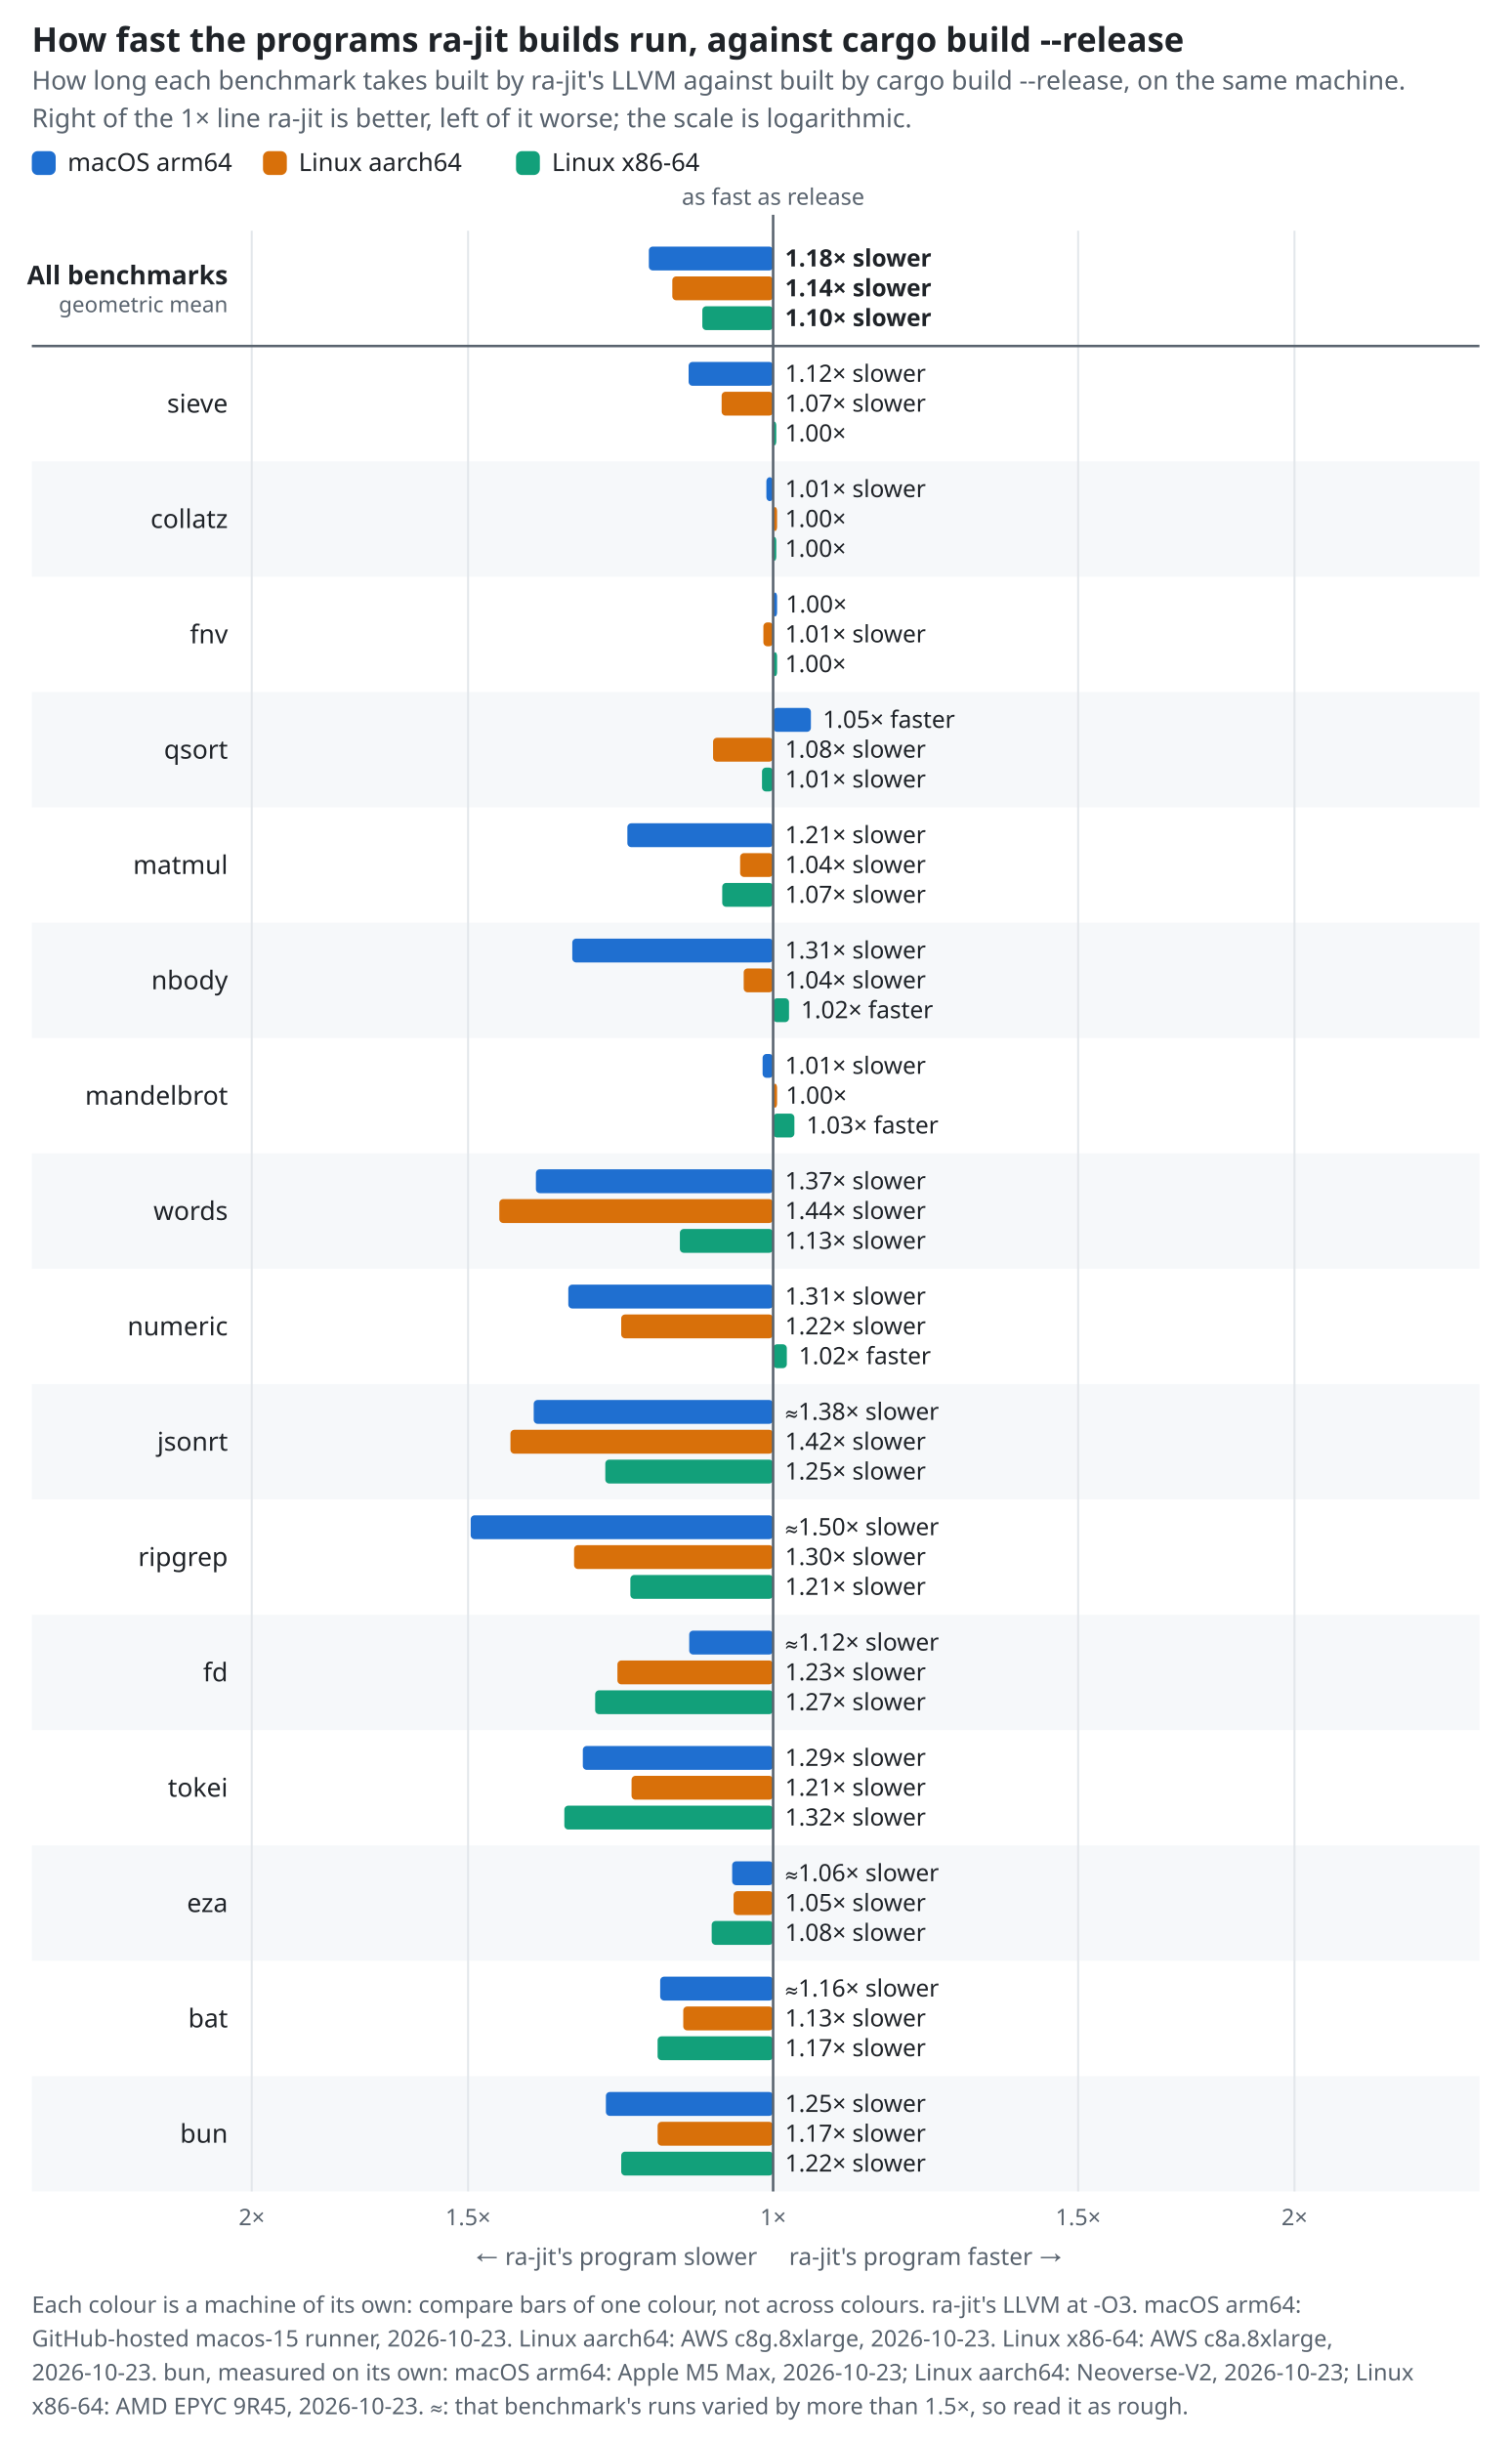
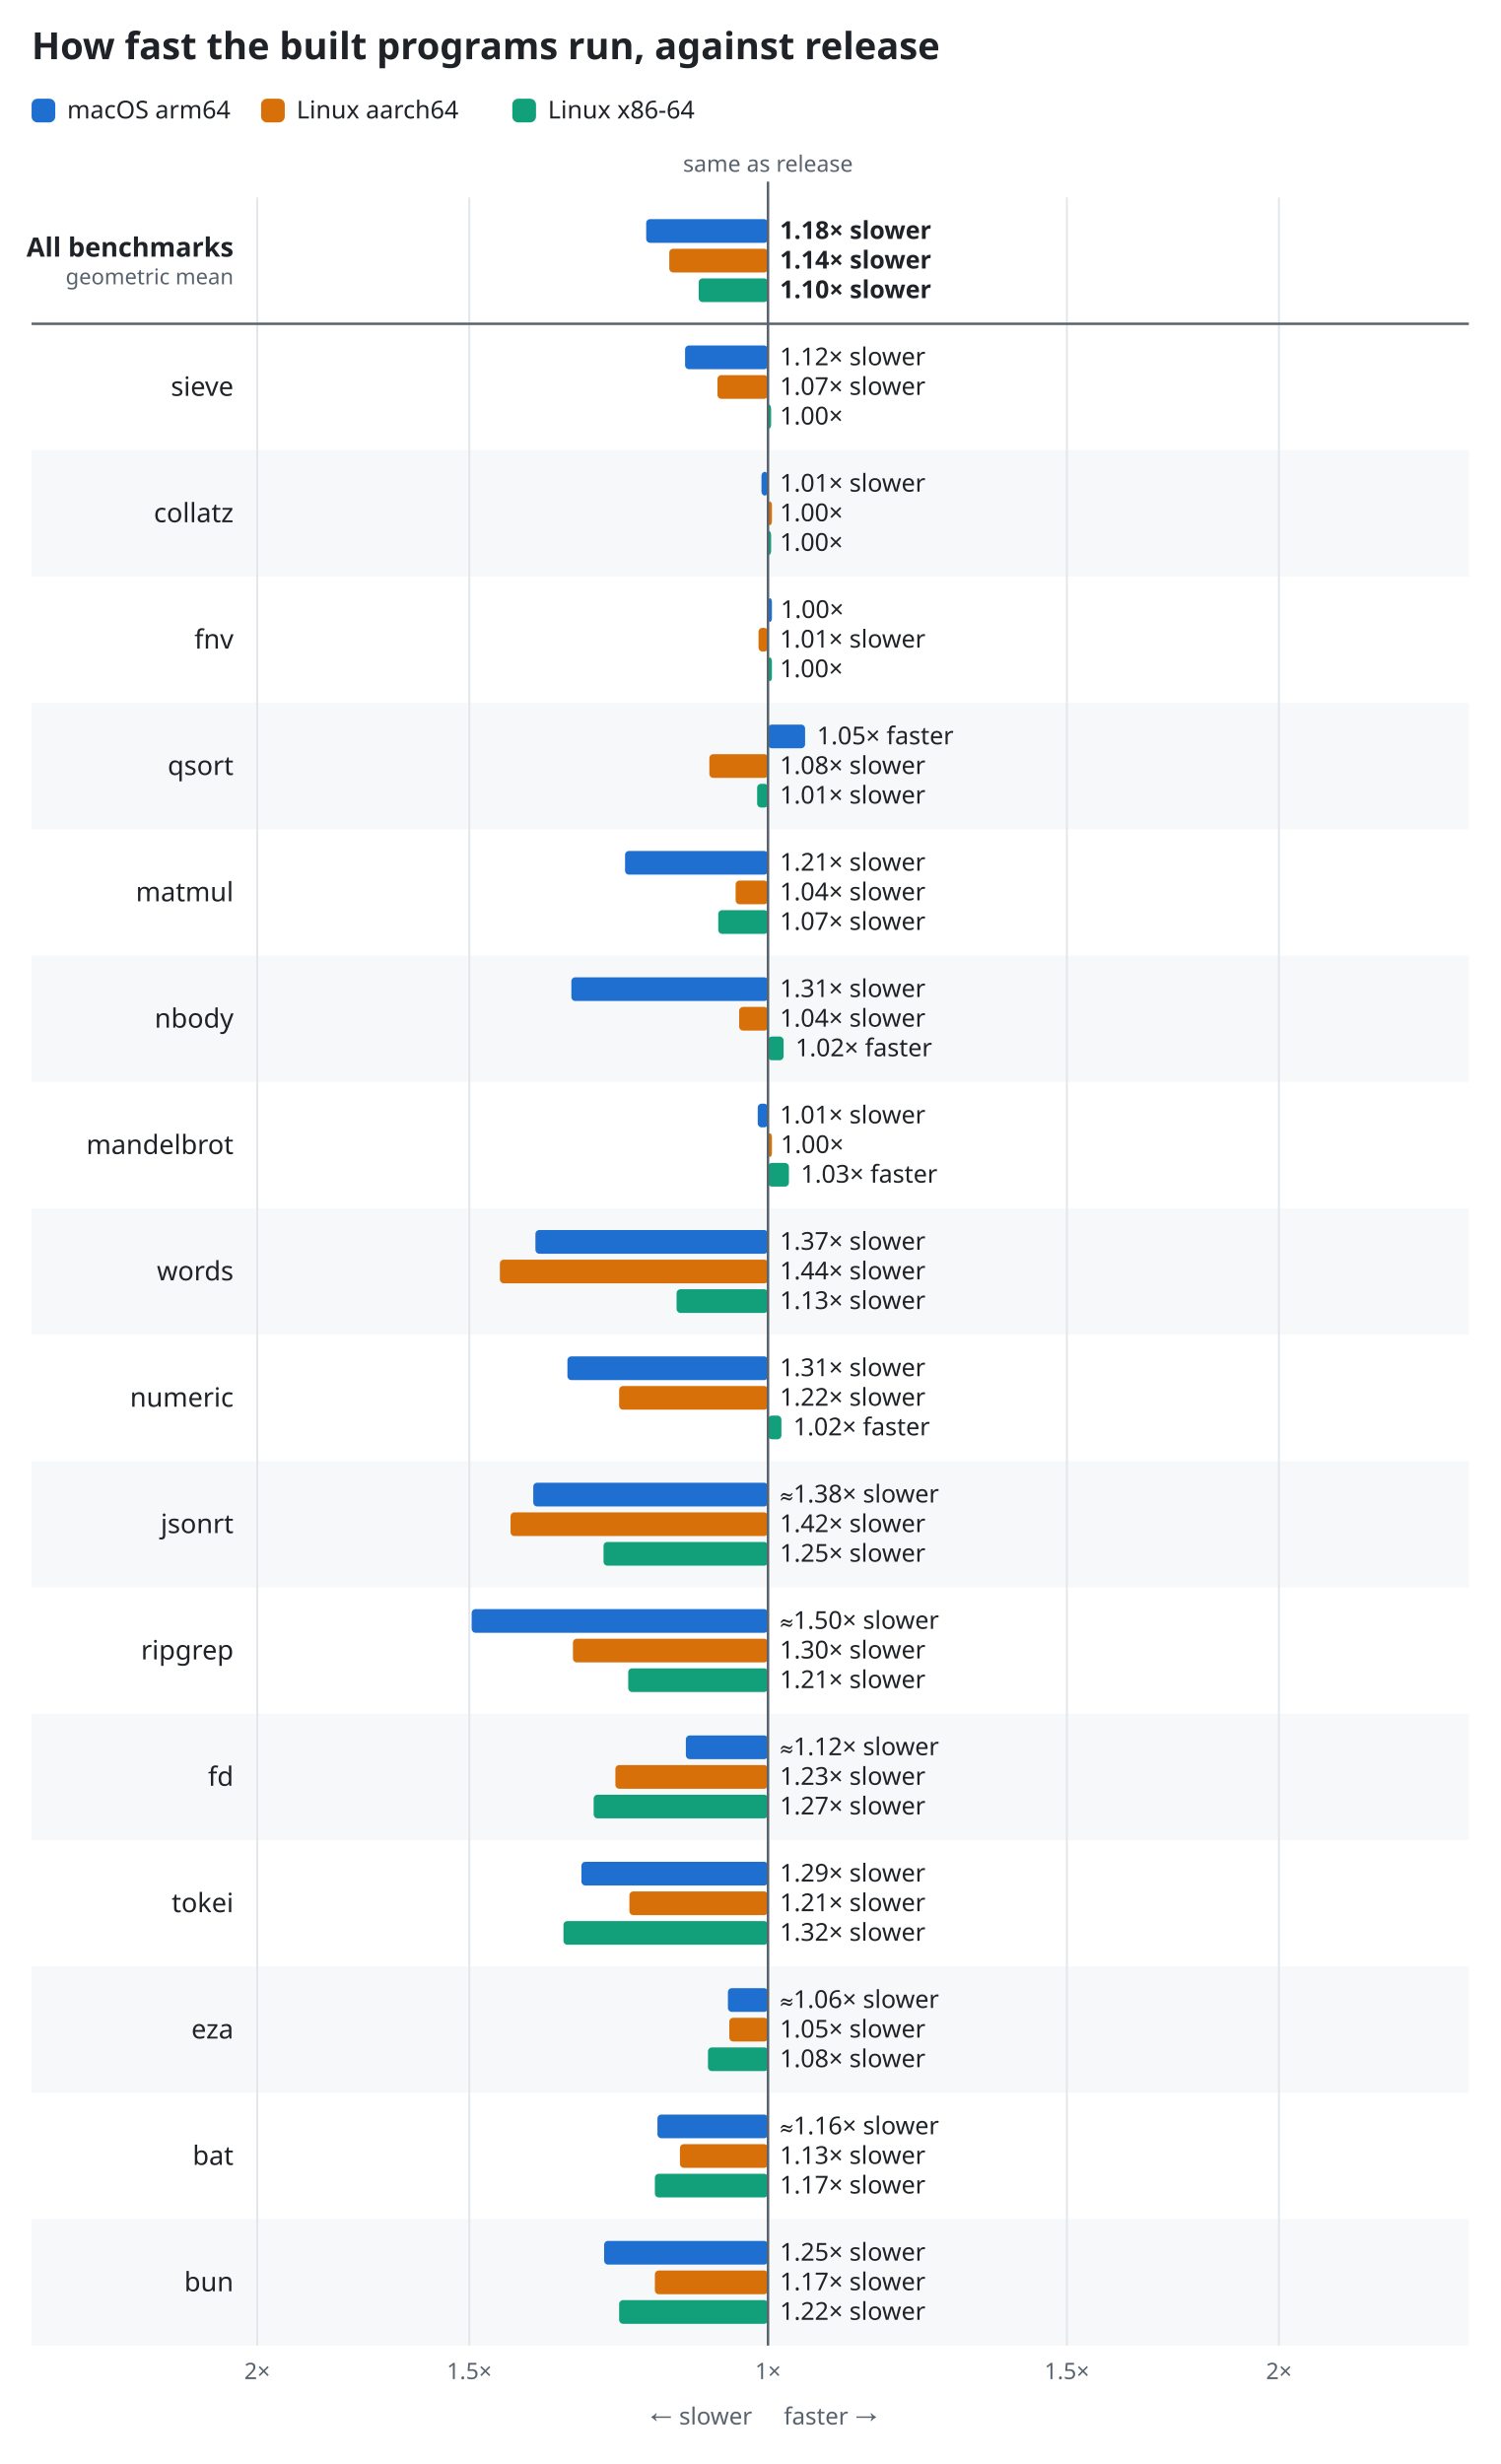
- <svg xmlns="http://www.w3.org/2000/svg" width="760" height="1228" viewBox="0 0 760 1228" role="img" aria-label="How fast the programs ra-jit builds run, against cargo build --release">
+ <svg xmlns="http://www.w3.org/2000/svg" width="760" height="1248" viewBox="0 0 760 1248" role="img" aria-label="How fast the built programs run, against release">
  <style>text{font-family:-apple-system, BlinkMacSystemFont, 'Segoe UI', 'Noto Sans', Helvetica, Arial, sans-serif;fill:#1f2328}.d{fill:#59636e}.b{font-weight:600}.v{font-variant-numeric:tabular-nums}.g{stroke:#e3e7eb}.r{stroke:#59636e;stroke-width:1.25}.z{fill:#f6f8fa}.o{fill:none;stroke-width:1.25}.p0{fill:#1f6fd0}.w0{stroke:#1f6fd0}.p1{fill:#d8700a}.w1{stroke:#d8700a}.p2{fill:#12a07a}.w2{stroke:#12a07a}</style>
-   <text x="16" y="26" font-size="17" class="b">How fast the programs ra-jit builds run, against cargo build --release</text>
-   <text x="16" y="45" font-size="13" class="d">How long each benchmark takes built by ra-jit's LLVM against built by cargo build --release, on the same machine.</text>
-   <text x="16" y="64" font-size="13" class="d">Right of the 1× line ra-jit is better, left of it worse; the scale is logarithmic.</text>
-   <rect x="16" y="76" width="12" height="12" rx="3" class="p0" />
-   <text x="34" y="86" font-size="12.5">macOS arm64</text>
-   <rect x="132.25" y="76" width="12" height="12" rx="3" class="p1" />
-   <text x="150.2" y="86" font-size="12.5">Linux aarch64</text>
-   <rect x="259.5" y="76" width="12" height="12" rx="3" class="p2" />
-   <text x="277.5" y="86" font-size="12.5">Linux x86-64</text>
-   <rect x="16" y="1044" width="728" height="58" class="z" />
-   <rect x="16" y="928" width="728" height="58" class="z" />
-   <rect x="16" y="812" width="728" height="58" class="z" />
-   <rect x="16" y="696" width="728" height="58" class="z" />
-   <rect x="16" y="580" width="728" height="58" class="z" />
-   <rect x="16" y="464" width="728" height="58" class="z" />
-   <rect x="16" y="348" width="728" height="58" class="z" />
-   <rect x="16" y="232" width="728" height="58" class="z" />
-   <line x1="126.6" y1="116" x2="126.6" y2="1102" class="g" />
-   <line x1="235.4" y1="116" x2="235.4" y2="1102" class="g" />
-   <line x1="388.8" y1="116" x2="388.8" y2="1102" class="g" />
-   <line x1="542.2" y1="116" x2="542.2" y2="1102" class="g" />
-   <line x1="651" y1="116" x2="651" y2="1102" class="g" />
-   <line x1="16" y1="174" x2="744" y2="174" class="r" />
-   <rect x="326.3" y="124" width="62.5" height="12" rx="2" class="p0" />
-   <rect x="338.1" y="139" width="50.7" height="12" rx="2" class="p1" />
-   <rect x="353.2" y="154" width="35.6" height="12" rx="2" class="p2" />
-   <rect x="346.3" y="182" width="42.5" height="12" rx="2" class="p0" />
-   <rect x="362.9" y="197" width="25.9" height="12" rx="2" class="p1" />
-   <rect x="388.4" y="212" width="2" height="12" rx="2" class="p2" />
-   <rect x="385.4" y="240" width="3.4" height="12" rx="2" class="p0" />
-   <rect x="388.8" y="255" width="2" height="12" rx="2" class="p1" />
-   <rect x="388.4" y="270" width="2" height="12" rx="2" class="p2" />
-   <rect x="388.8" y="298" width="2" height="12" rx="2" class="p0" />
-   <rect x="383.9" y="313" width="4.9" height="12" rx="2" class="p1" />
-   <rect x="388.8" y="328" width="2" height="12" rx="2" class="p2" />
-   <rect x="388.8" y="356" width="19" height="12" rx="2" class="p0" />
-   <rect x="358.6" y="371" width="30.2" height="12" rx="2" class="p1" />
-   <rect x="383.2" y="386" width="5.6" height="12" rx="2" class="p2" />
-   <rect x="315.5" y="414" width="73.3" height="12" rx="2" class="p0" />
-   <rect x="372.2" y="429" width="16.6" height="12" rx="2" class="p1" />
-   <rect x="363.2" y="444" width="25.6" height="12" rx="2" class="p2" />
-   <rect x="287.8" y="472" width="101" height="12" rx="2" class="p0" />
-   <rect x="374" y="487" width="14.8" height="12" rx="2" class="p1" />
-   <rect x="388.8" y="502" width="8" height="12" rx="2" class="p2" />
-   <rect x="383.5" y="530" width="5.3" height="12" rx="2" class="p0" />
-   <rect x="388.8" y="545" width="2" height="12" rx="2" class="p1" />
-   <rect x="388.8" y="560" width="10.7" height="12" rx="2" class="p2" />
-   <rect x="269.5" y="588" width="119.3" height="12" rx="2" class="p0" />
-   <rect x="251.1" y="603" width="137.7" height="12" rx="2" class="p1" />
-   <rect x="341.9" y="618" width="46.9" height="12" rx="2" class="p2" />
-   <rect x="285.8" y="646" width="103" height="12" rx="2" class="p0" />
-   <rect x="312.4" y="661" width="76.4" height="12" rx="2" class="p1" />
-   <rect x="388.8" y="676" width="6.9" height="12" rx="2" class="p2" />
-   <rect x="268.4" y="704" width="120.4" height="12" rx="2" class="p0" />
-   <rect x="256.7" y="719" width="132.1" height="12" rx="2" class="p1" />
-   <rect x="304.4" y="734" width="84.4" height="12" rx="2" class="p2" />
-   <rect x="236.7" y="762" width="152.1" height="12" rx="2" class="p0" />
-   <rect x="288.7" y="777" width="100.1" height="12" rx="2" class="p1" />
-   <rect x="317" y="792" width="71.8" height="12" rx="2" class="p2" />
-   <rect x="346.6" y="820" width="42.2" height="12" rx="2" class="p0" />
-   <rect x="310.5" y="835" width="78.3" height="12" rx="2" class="p1" />
-   <rect x="299.3" y="850" width="89.5" height="12" rx="2" class="p2" />
-   <rect x="293.1" y="878" width="95.7" height="12" rx="2" class="p0" />
-   <rect x="317.6" y="893" width="71.2" height="12" rx="2" class="p1" />
-   <rect x="283.8" y="908" width="105" height="12" rx="2" class="p2" />
-   <rect x="368.2" y="936" width="20.6" height="12" rx="2" class="p0" />
-   <rect x="368.9" y="951" width="19.9" height="12" rx="2" class="p1" />
-   <rect x="357.9" y="966" width="30.9" height="12" rx="2" class="p2" />
-   <rect x="332" y="994" width="56.8" height="12" rx="2" class="p0" />
-   <rect x="343.6" y="1009" width="45.2" height="12" rx="2" class="p1" />
-   <rect x="330.7" y="1024" width="58.1" height="12" rx="2" class="p2" />
-   <rect x="304.7" y="1052" width="84.1" height="12" rx="2" class="p0" />
-   <rect x="330.7" y="1067" width="58.1" height="12" rx="2" class="p1" />
-   <rect x="312.4" y="1082" width="76.4" height="12" rx="2" class="p2" />
-   <line x1="388.8" y1="108" x2="388.8" y2="1102" class="r" />
-   <text x="126.6" y="1119" font-size="11.5" text-anchor="middle" class="d v">2×</text>
-   <text x="235.4" y="1119" font-size="11.5" text-anchor="middle" class="d v">1.5×</text>
-   <text x="388.8" y="1119" font-size="11.5" text-anchor="middle" class="d v">1×</text>
-   <text x="542.2" y="1119" font-size="11.5" text-anchor="middle" class="d v">1.5×</text>
-   <text x="651" y="1119" font-size="11.5" text-anchor="middle" class="d v">2×</text>
-   <text x="114.6" y="143" font-size="13" text-anchor="end" class="b">All benchmarks</text>
-   <text x="114.6" y="157" font-size="11" text-anchor="end" class="d">geometric mean</text>
-   <text x="394.8" y="134" font-size="12" class="v b">1.18× slower</text>
-   <text x="394.8" y="149" font-size="12" class="v b">1.14× slower</text>
-   <text x="394.8" y="164" font-size="12" class="v b">1.10× slower</text>
-   <text x="114.6" y="207.5" font-size="13" text-anchor="end">sieve</text>
-   <text x="394.8" y="192" font-size="12" class="v">1.12× slower</text>
-   <text x="394.8" y="207" font-size="12" class="v">1.07× slower</text>
-   <text x="394.8" y="222" font-size="12" class="v">1.00×</text>
-   <text x="114.6" y="265.5" font-size="13" text-anchor="end">collatz</text>
-   <text x="394.8" y="250" font-size="12" class="v">1.01× slower</text>
-   <text x="394.8" y="265" font-size="12" class="v">1.00×</text>
-   <text x="394.8" y="280" font-size="12" class="v">1.00×</text>
-   <text x="114.6" y="323.5" font-size="13" text-anchor="end">fnv</text>
-   <text x="395.2" y="308" font-size="12" class="v">1.00×</text>
-   <text x="394.8" y="323" font-size="12" class="v">1.01× slower</text>
-   <text x="394.8" y="338" font-size="12" class="v">1.00×</text>
-   <text x="114.6" y="381.5" font-size="13" text-anchor="end">qsort</text>
-   <text x="413.8" y="366" font-size="12" class="v">1.05× faster</text>
-   <text x="394.8" y="381" font-size="12" class="v">1.08× slower</text>
-   <text x="394.8" y="396" font-size="12" class="v">1.01× slower</text>
-   <text x="114.6" y="439.5" font-size="13" text-anchor="end">matmul</text>
-   <text x="394.8" y="424" font-size="12" class="v">1.21× slower</text>
-   <text x="394.8" y="439" font-size="12" class="v">1.04× slower</text>
-   <text x="394.8" y="454" font-size="12" class="v">1.07× slower</text>
-   <text x="114.6" y="497.5" font-size="13" text-anchor="end">nbody</text>
-   <text x="394.8" y="482" font-size="12" class="v">1.31× slower</text>
-   <text x="394.8" y="497" font-size="12" class="v">1.04× slower</text>
-   <text x="402.8" y="512" font-size="12" class="v">1.02× faster</text>
-   <text x="114.6" y="555.5" font-size="13" text-anchor="end">mandelbrot</text>
-   <text x="394.8" y="540" font-size="12" class="v">1.01× slower</text>
-   <text x="395.2" y="555" font-size="12" class="v">1.00×</text>
-   <text x="405.5" y="570" font-size="12" class="v">1.03× faster</text>
-   <text x="114.6" y="613.5" font-size="13" text-anchor="end">words</text>
-   <text x="394.8" y="598" font-size="12" class="v">1.37× slower</text>
-   <text x="394.8" y="613" font-size="12" class="v">1.44× slower</text>
-   <text x="394.8" y="628" font-size="12" class="v">1.13× slower</text>
-   <text x="114.6" y="671.5" font-size="13" text-anchor="end">numeric</text>
-   <text x="394.8" y="656" font-size="12" class="v">1.31× slower</text>
-   <text x="394.8" y="671" font-size="12" class="v">1.22× slower</text>
-   <text x="401.7" y="686" font-size="12" class="v">1.02× faster</text>
-   <text x="114.6" y="729.5" font-size="13" text-anchor="end">jsonrt</text>
-   <text x="394.8" y="714" font-size="12" class="v">≈1.38× slower</text>
-   <text x="394.8" y="729" font-size="12" class="v">1.42× slower</text>
-   <text x="394.8" y="744" font-size="12" class="v">1.25× slower</text>
-   <text x="114.6" y="787.5" font-size="13" text-anchor="end">ripgrep</text>
-   <text x="394.8" y="772" font-size="12" class="v">≈1.50× slower</text>
-   <text x="394.8" y="787" font-size="12" class="v">1.30× slower</text>
-   <text x="394.8" y="802" font-size="12" class="v">1.21× slower</text>
-   <text x="114.6" y="845.5" font-size="13" text-anchor="end">fd</text>
-   <text x="394.8" y="830" font-size="12" class="v">≈1.12× slower</text>
-   <text x="394.8" y="845" font-size="12" class="v">1.23× slower</text>
-   <text x="394.8" y="860" font-size="12" class="v">1.27× slower</text>
-   <text x="114.6" y="903.5" font-size="13" text-anchor="end">tokei</text>
-   <text x="394.8" y="888" font-size="12" class="v">1.29× slower</text>
-   <text x="394.8" y="903" font-size="12" class="v">1.21× slower</text>
-   <text x="394.8" y="918" font-size="12" class="v">1.32× slower</text>
-   <text x="114.6" y="961.5" font-size="13" text-anchor="end">eza</text>
-   <text x="394.8" y="946" font-size="12" class="v">≈1.06× slower</text>
-   <text x="394.8" y="961" font-size="12" class="v">1.05× slower</text>
-   <text x="394.8" y="976" font-size="12" class="v">1.08× slower</text>
-   <text x="114.6" y="1019.5" font-size="13" text-anchor="end">bat</text>
-   <text x="394.8" y="1004" font-size="12" class="v">≈1.16× slower</text>
-   <text x="394.8" y="1019" font-size="12" class="v">1.13× slower</text>
-   <text x="394.8" y="1034" font-size="12" class="v">1.17× slower</text>
-   <text x="114.6" y="1077.5" font-size="13" text-anchor="end">bun</text>
-   <text x="394.8" y="1062" font-size="12" class="v">1.25× slower</text>
-   <text x="394.8" y="1077" font-size="12" class="v">1.17× slower</text>
-   <text x="394.8" y="1092" font-size="12" class="v">1.22× slower</text>
-   <text x="388.8" y="103" font-size="11.5" text-anchor="middle" class="d">as fast as release</text>
-   <text x="380.8" y="1139" font-size="12" text-anchor="end" class="d">← ra-jit's program slower</text>
-   <text x="396.8" y="1139" font-size="12" class="d">ra-jit's program faster →</text>
-   <text x="16" y="1163" font-size="11.5" class="d">Each colour is a machine of its own: compare bars of one colour, not across colours. ra-jit's LLVM at -O3. macOS arm64:</text>
-   <text x="16" y="1180" font-size="11.5" class="d">GitHub-hosted macos-15 runner, 2026-10-23. Linux aarch64: AWS c8g.8xlarge, 2026-10-23. Linux x86-64: AWS c8a.8xlarge,</text>
-   <text x="16" y="1197" font-size="11.5" class="d">2026-10-23. bun, measured on its own: macOS arm64: Apple M5 Max, 2026-10-23; Linux aarch64: Neoverse-V2, 2026-10-23; Linux</text>
-   <text x="16" y="1214" font-size="11.5" class="d">x86-64: AMD EPYC 9R45, 2026-10-23. ≈: that benchmark's runs varied by more than 1.5×, so read it as rough.</text>
+   <text x="16" y="30" font-size="19" class="b">How fast the built programs run, against release</text>
+   <rect x="16" y="50" width="12" height="12" rx="3" class="p0" />
+   <text x="34" y="60" font-size="12.5">macOS arm64</text>
+   <rect x="132.25" y="50" width="12" height="12" rx="3" class="p1" />
+   <text x="150.2" y="60" font-size="12.5">Linux aarch64</text>
+   <rect x="259.5" y="50" width="12" height="12" rx="3" class="p2" />
+   <text x="277.5" y="60" font-size="12.5">Linux x86-64</text>
+   <rect x="16" y="1124" width="728" height="64" class="z" />
+   <rect x="16" y="996" width="728" height="64" class="z" />
+   <rect x="16" y="868" width="728" height="64" class="z" />
+   <rect x="16" y="740" width="728" height="64" class="z" />
+   <rect x="16" y="612" width="728" height="64" class="z" />
+   <rect x="16" y="484" width="728" height="64" class="z" />
+   <rect x="16" y="356" width="728" height="64" class="z" />
+   <rect x="16" y="228" width="728" height="64" class="z" />
+   <line x1="130.3" y1="100" x2="130.3" y2="1188" class="g" />
+   <line x1="237.7" y1="100" x2="237.7" y2="1188" class="g" />
+   <line x1="389" y1="100" x2="389" y2="1188" class="g" />
+   <line x1="540.4" y1="100" x2="540.4" y2="1188" class="g" />
+   <line x1="647.8" y1="100" x2="647.8" y2="1188" class="g" />
+   <line x1="16" y1="164" x2="744" y2="164" class="r" />
+   <rect x="327.3" y="111" width="61.7" height="12" rx="2" class="p0" />
+   <rect x="339" y="126" width="50" height="12" rx="2" class="p1" />
+   <rect x="353.9" y="141" width="35.1" height="12" rx="2" class="p2" />
+   <rect x="347" y="175" width="42" height="12" rx="2" class="p0" />
+   <rect x="363.4" y="190" width="25.6" height="12" rx="2" class="p1" />
+   <rect x="388.6" y="205" width="2" height="12" rx="2" class="p2" />
+   <rect x="385.7" y="239" width="3.3" height="12" rx="2" class="p0" />
+   <rect x="389" y="254" width="2" height="12" rx="2" class="p1" />
+   <rect x="388.6" y="269" width="2" height="12" rx="2" class="p2" />
+   <rect x="389" y="303" width="2" height="12" rx="2" class="p0" />
+   <rect x="384.2" y="318" width="4.8" height="12" rx="2" class="p1" />
+   <rect x="389" y="333" width="2" height="12" rx="2" class="p2" />
+   <rect x="389" y="367" width="18.8" height="12" rx="2" class="p0" />
+   <rect x="359.3" y="382" width="29.8" height="12" rx="2" class="p1" />
+   <rect x="383.5" y="397" width="5.6" height="12" rx="2" class="p2" />
+   <rect x="316.6" y="431" width="72.4" height="12" rx="2" class="p0" />
+   <rect x="372.6" y="446" width="16.4" height="12" rx="2" class="p1" />
+   <rect x="363.8" y="461" width="25.3" height="12" rx="2" class="p2" />
+   <rect x="289.4" y="495" width="99.7" height="12" rx="2" class="p0" />
+   <rect x="374.4" y="510" width="14.6" height="12" rx="2" class="p1" />
+   <rect x="389" y="525" width="7.9" height="12" rx="2" class="p2" />
+   <rect x="383.8" y="559" width="5.2" height="12" rx="2" class="p0" />
+   <rect x="389" y="574" width="2" height="12" rx="2" class="p1" />
+   <rect x="389" y="589" width="10.6" height="12" rx="2" class="p2" />
+   <rect x="271.2" y="623" width="117.8" height="12" rx="2" class="p0" />
+   <rect x="253.2" y="638" width="135.9" height="12" rx="2" class="p1" />
+   <rect x="342.7" y="653" width="46.3" height="12" rx="2" class="p2" />
+   <rect x="287.4" y="687" width="101.6" height="12" rx="2" class="p0" />
+   <rect x="313.6" y="702" width="75.4" height="12" rx="2" class="p1" />
+   <rect x="389" y="717" width="6.8" height="12" rx="2" class="p2" />
+   <rect x="270.1" y="751" width="118.9" height="12" rx="2" class="p0" />
+   <rect x="258.6" y="766" width="130.4" height="12" rx="2" class="p1" />
+   <rect x="305.7" y="781" width="83.3" height="12" rx="2" class="p2" />
+   <rect x="238.9" y="815" width="150.1" height="12" rx="2" class="p0" />
+   <rect x="290.2" y="830" width="98.8" height="12" rx="2" class="p1" />
+   <rect x="318.2" y="845" width="70.8" height="12" rx="2" class="p2" />
+   <rect x="347.4" y="879" width="41.6" height="12" rx="2" class="p0" />
+   <rect x="311.7" y="894" width="77.3" height="12" rx="2" class="p1" />
+   <rect x="300.7" y="909" width="88.3" height="12" rx="2" class="p2" />
+   <rect x="294.5" y="943" width="94.5" height="12" rx="2" class="p0" />
+   <rect x="318.8" y="958" width="70.2" height="12" rx="2" class="p1" />
+   <rect x="285.4" y="973" width="103.6" height="12" rx="2" class="p2" />
+   <rect x="368.7" y="1007" width="20.3" height="12" rx="2" class="p0" />
+   <rect x="369.4" y="1022" width="19.6" height="12" rx="2" class="p1" />
+   <rect x="358.6" y="1037" width="30.5" height="12" rx="2" class="p2" />
+   <rect x="333" y="1071" width="56" height="12" rx="2" class="p0" />
+   <rect x="344.4" y="1086" width="44.6" height="12" rx="2" class="p1" />
+   <rect x="331.7" y="1101" width="57.3" height="12" rx="2" class="p2" />
+   <rect x="306" y="1135" width="83" height="12" rx="2" class="p0" />
+   <rect x="331.7" y="1150" width="57.3" height="12" rx="2" class="p1" />
+   <rect x="313.6" y="1165" width="75.4" height="12" rx="2" class="p2" />
+   <line x1="389" y1="92" x2="389" y2="1188" class="r" />
+   <text x="130.3" y="1205" font-size="11.5" text-anchor="middle" class="d v">2×</text>
+   <text x="237.7" y="1205" font-size="11.5" text-anchor="middle" class="d v">1.5×</text>
+   <text x="389" y="1205" font-size="11.5" text-anchor="middle" class="d v">1×</text>
+   <text x="540.4" y="1205" font-size="11.5" text-anchor="middle" class="d v">1.5×</text>
+   <text x="647.8" y="1205" font-size="11.5" text-anchor="middle" class="d v">2×</text>
+   <text x="118.3" y="130" font-size="13.5" text-anchor="end" class="b">All benchmarks</text>
+   <text x="118.3" y="144" font-size="11" text-anchor="end" class="d">geometric mean</text>
+   <text x="395" y="121" font-size="12.5" class="v b">1.18× slower</text>
+   <text x="395" y="136" font-size="12.5" class="v b">1.14× slower</text>
+   <text x="395" y="151" font-size="12.5" class="v b">1.10× slower</text>
+   <text x="118.3" y="200.5" font-size="13.5" text-anchor="end">sieve</text>
+   <text x="395" y="185" font-size="12.5" class="v">1.12× slower</text>
+   <text x="395" y="200" font-size="12.5" class="v">1.07× slower</text>
+   <text x="395" y="215" font-size="12.5" class="v">1.00×</text>
+   <text x="118.3" y="264.5" font-size="13.5" text-anchor="end">collatz</text>
+   <text x="395" y="249" font-size="12.5" class="v">1.01× slower</text>
+   <text x="395" y="264" font-size="12.5" class="v">1.00×</text>
+   <text x="395" y="279" font-size="12.5" class="v">1.00×</text>
+   <text x="118.3" y="328.5" font-size="13.5" text-anchor="end">fnv</text>
+   <text x="395.4" y="313" font-size="12.5" class="v">1.00×</text>
+   <text x="395" y="328" font-size="12.5" class="v">1.01× slower</text>
+   <text x="395" y="343" font-size="12.5" class="v">1.00×</text>
+   <text x="118.3" y="392.5" font-size="13.5" text-anchor="end">qsort</text>
+   <text x="413.8" y="377" font-size="12.5" class="v">1.05× faster</text>
+   <text x="395" y="392" font-size="12.5" class="v">1.08× slower</text>
+   <text x="395" y="407" font-size="12.5" class="v">1.01× slower</text>
+   <text x="118.3" y="456.5" font-size="13.5" text-anchor="end">matmul</text>
+   <text x="395" y="441" font-size="12.5" class="v">1.21× slower</text>
+   <text x="395" y="456" font-size="12.5" class="v">1.04× slower</text>
+   <text x="395" y="471" font-size="12.5" class="v">1.07× slower</text>
+   <text x="118.3" y="520.5" font-size="13.5" text-anchor="end">nbody</text>
+   <text x="395" y="505" font-size="12.5" class="v">1.31× slower</text>
+   <text x="395" y="520" font-size="12.5" class="v">1.04× slower</text>
+   <text x="402.9" y="535" font-size="12.5" class="v">1.02× faster</text>
+   <text x="118.3" y="584.5" font-size="13.5" text-anchor="end">mandelbrot</text>
+   <text x="395" y="569" font-size="12.5" class="v">1.01× slower</text>
+   <text x="395.4" y="584" font-size="12.5" class="v">1.00×</text>
+   <text x="405.6" y="599" font-size="12.5" class="v">1.03× faster</text>
+   <text x="118.3" y="648.5" font-size="13.5" text-anchor="end">words</text>
+   <text x="395" y="633" font-size="12.5" class="v">1.37× slower</text>
+   <text x="395" y="648" font-size="12.5" class="v">1.44× slower</text>
+   <text x="395" y="663" font-size="12.5" class="v">1.13× slower</text>
+   <text x="118.3" y="712.5" font-size="13.5" text-anchor="end">numeric</text>
+   <text x="395" y="697" font-size="12.5" class="v">1.31× slower</text>
+   <text x="395" y="712" font-size="12.5" class="v">1.22× slower</text>
+   <text x="401.8" y="727" font-size="12.5" class="v">1.02× faster</text>
+   <text x="118.3" y="776.5" font-size="13.5" text-anchor="end">jsonrt</text>
+   <text x="395" y="761" font-size="12.5" class="v">≈1.38× slower</text>
+   <text x="395" y="776" font-size="12.5" class="v">1.42× slower</text>
+   <text x="395" y="791" font-size="12.5" class="v">1.25× slower</text>
+   <text x="118.3" y="840.5" font-size="13.5" text-anchor="end">ripgrep</text>
+   <text x="395" y="825" font-size="12.5" class="v">≈1.50× slower</text>
+   <text x="395" y="840" font-size="12.5" class="v">1.30× slower</text>
+   <text x="395" y="855" font-size="12.5" class="v">1.21× slower</text>
+   <text x="118.3" y="904.5" font-size="13.5" text-anchor="end">fd</text>
+   <text x="395" y="889" font-size="12.5" class="v">≈1.12× slower</text>
+   <text x="395" y="904" font-size="12.5" class="v">1.23× slower</text>
+   <text x="395" y="919" font-size="12.5" class="v">1.27× slower</text>
+   <text x="118.3" y="968.5" font-size="13.5" text-anchor="end">tokei</text>
+   <text x="395" y="953" font-size="12.5" class="v">1.29× slower</text>
+   <text x="395" y="968" font-size="12.5" class="v">1.21× slower</text>
+   <text x="395" y="983" font-size="12.5" class="v">1.32× slower</text>
+   <text x="118.3" y="1032.5" font-size="13.5" text-anchor="end">eza</text>
+   <text x="395" y="1017" font-size="12.5" class="v">≈1.06× slower</text>
+   <text x="395" y="1032" font-size="12.5" class="v">1.05× slower</text>
+   <text x="395" y="1047" font-size="12.5" class="v">1.08× slower</text>
+   <text x="118.3" y="1096.5" font-size="13.5" text-anchor="end">bat</text>
+   <text x="395" y="1081" font-size="12.5" class="v">≈1.16× slower</text>
+   <text x="395" y="1096" font-size="12.5" class="v">1.13× slower</text>
+   <text x="395" y="1111" font-size="12.5" class="v">1.17× slower</text>
+   <text x="118.3" y="1160.5" font-size="13.5" text-anchor="end">bun</text>
+   <text x="395" y="1145" font-size="12.5" class="v">1.25× slower</text>
+   <text x="395" y="1160" font-size="12.5" class="v">1.17× slower</text>
+   <text x="395" y="1175" font-size="12.5" class="v">1.22× slower</text>
+   <text x="389" y="87" font-size="11.5" text-anchor="middle" class="d">same as release</text>
+   <text x="381" y="1228" font-size="12" text-anchor="end" class="d">← slower</text>
+   <text x="397" y="1228" font-size="12" class="d">faster →</text>
</svg>
